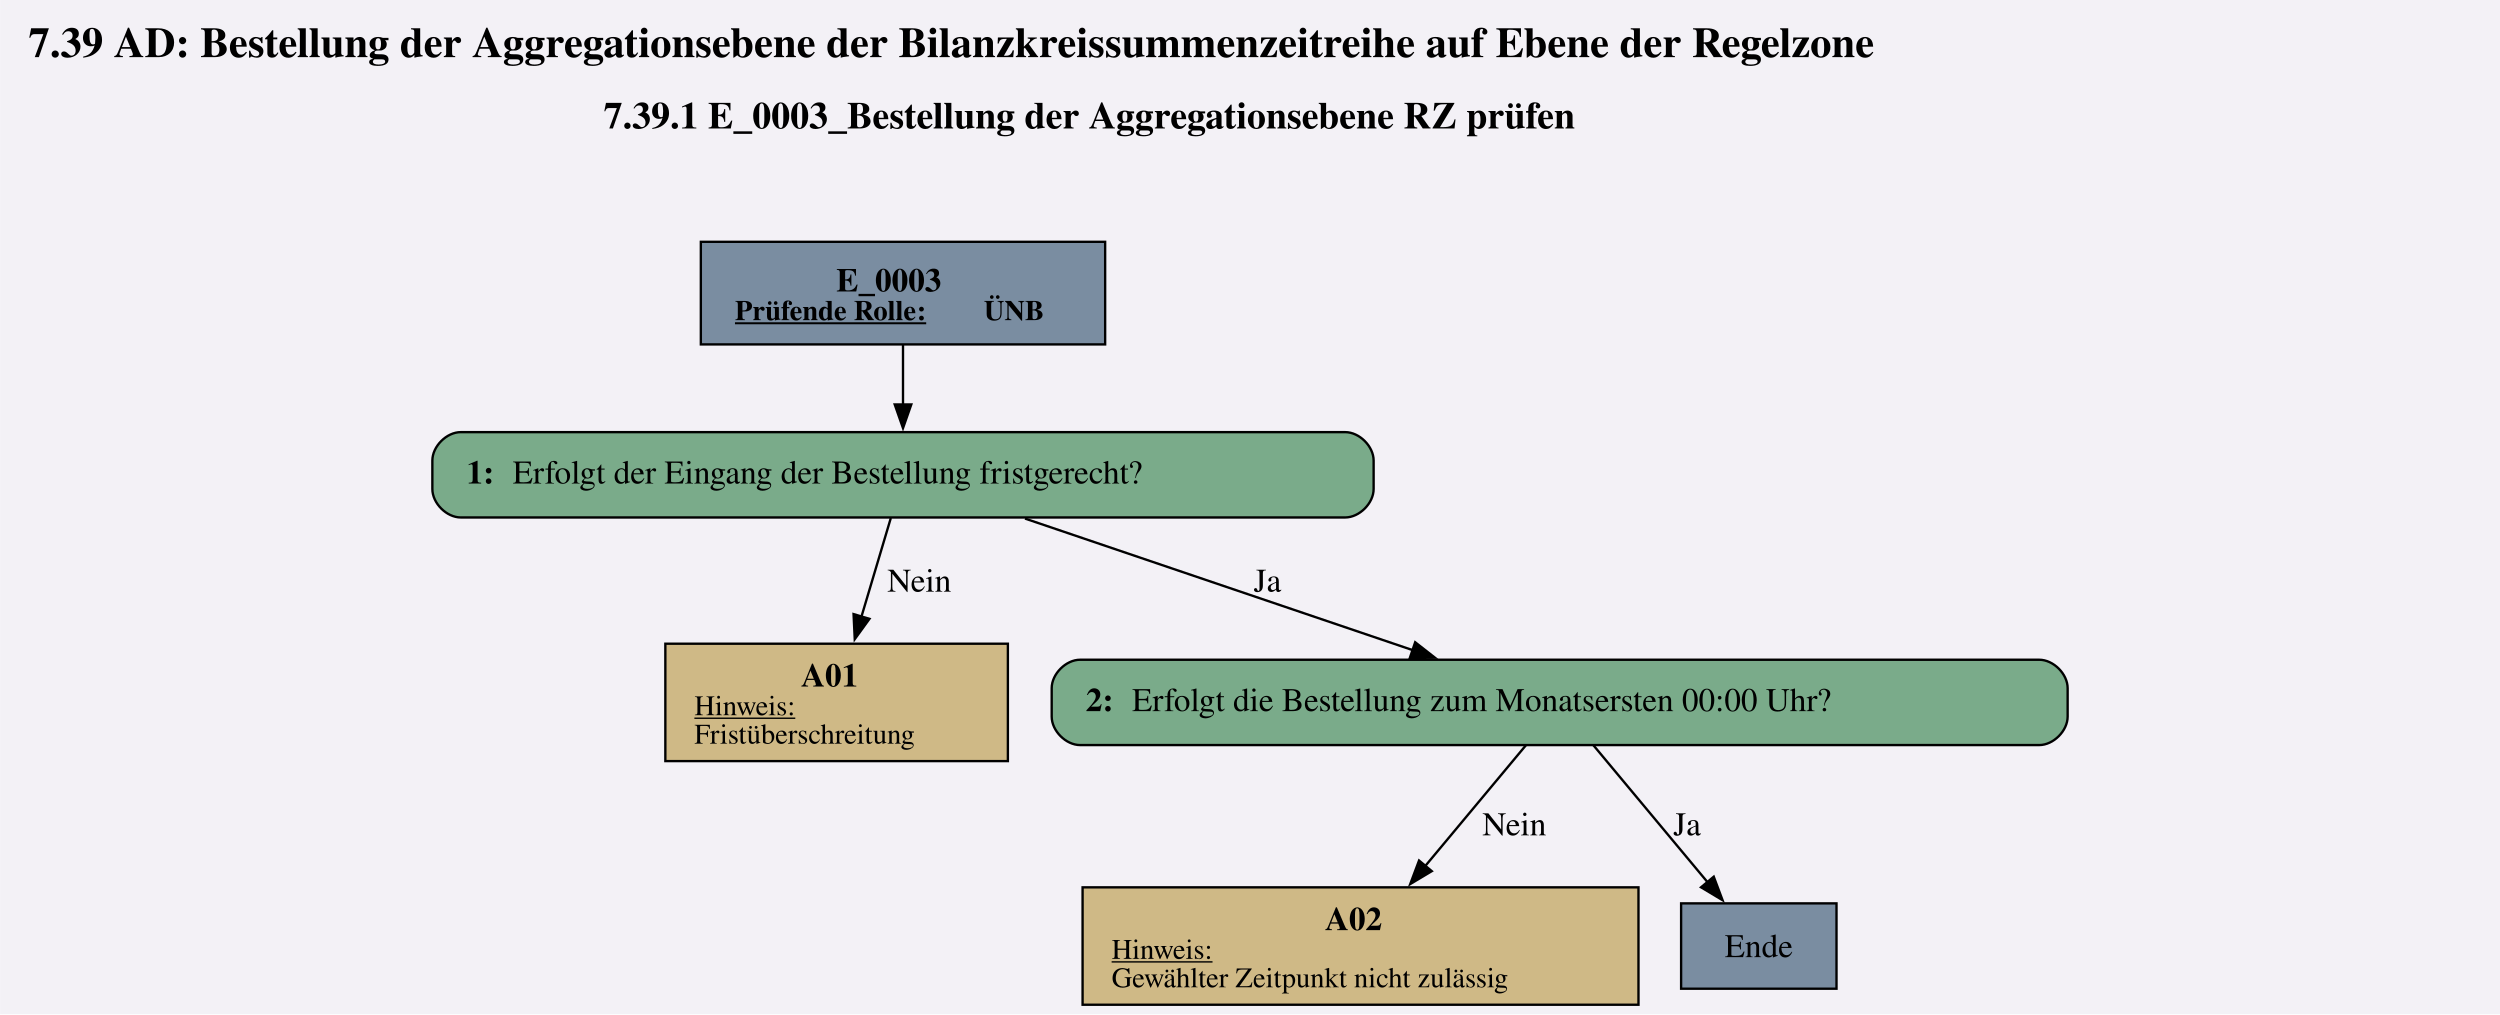
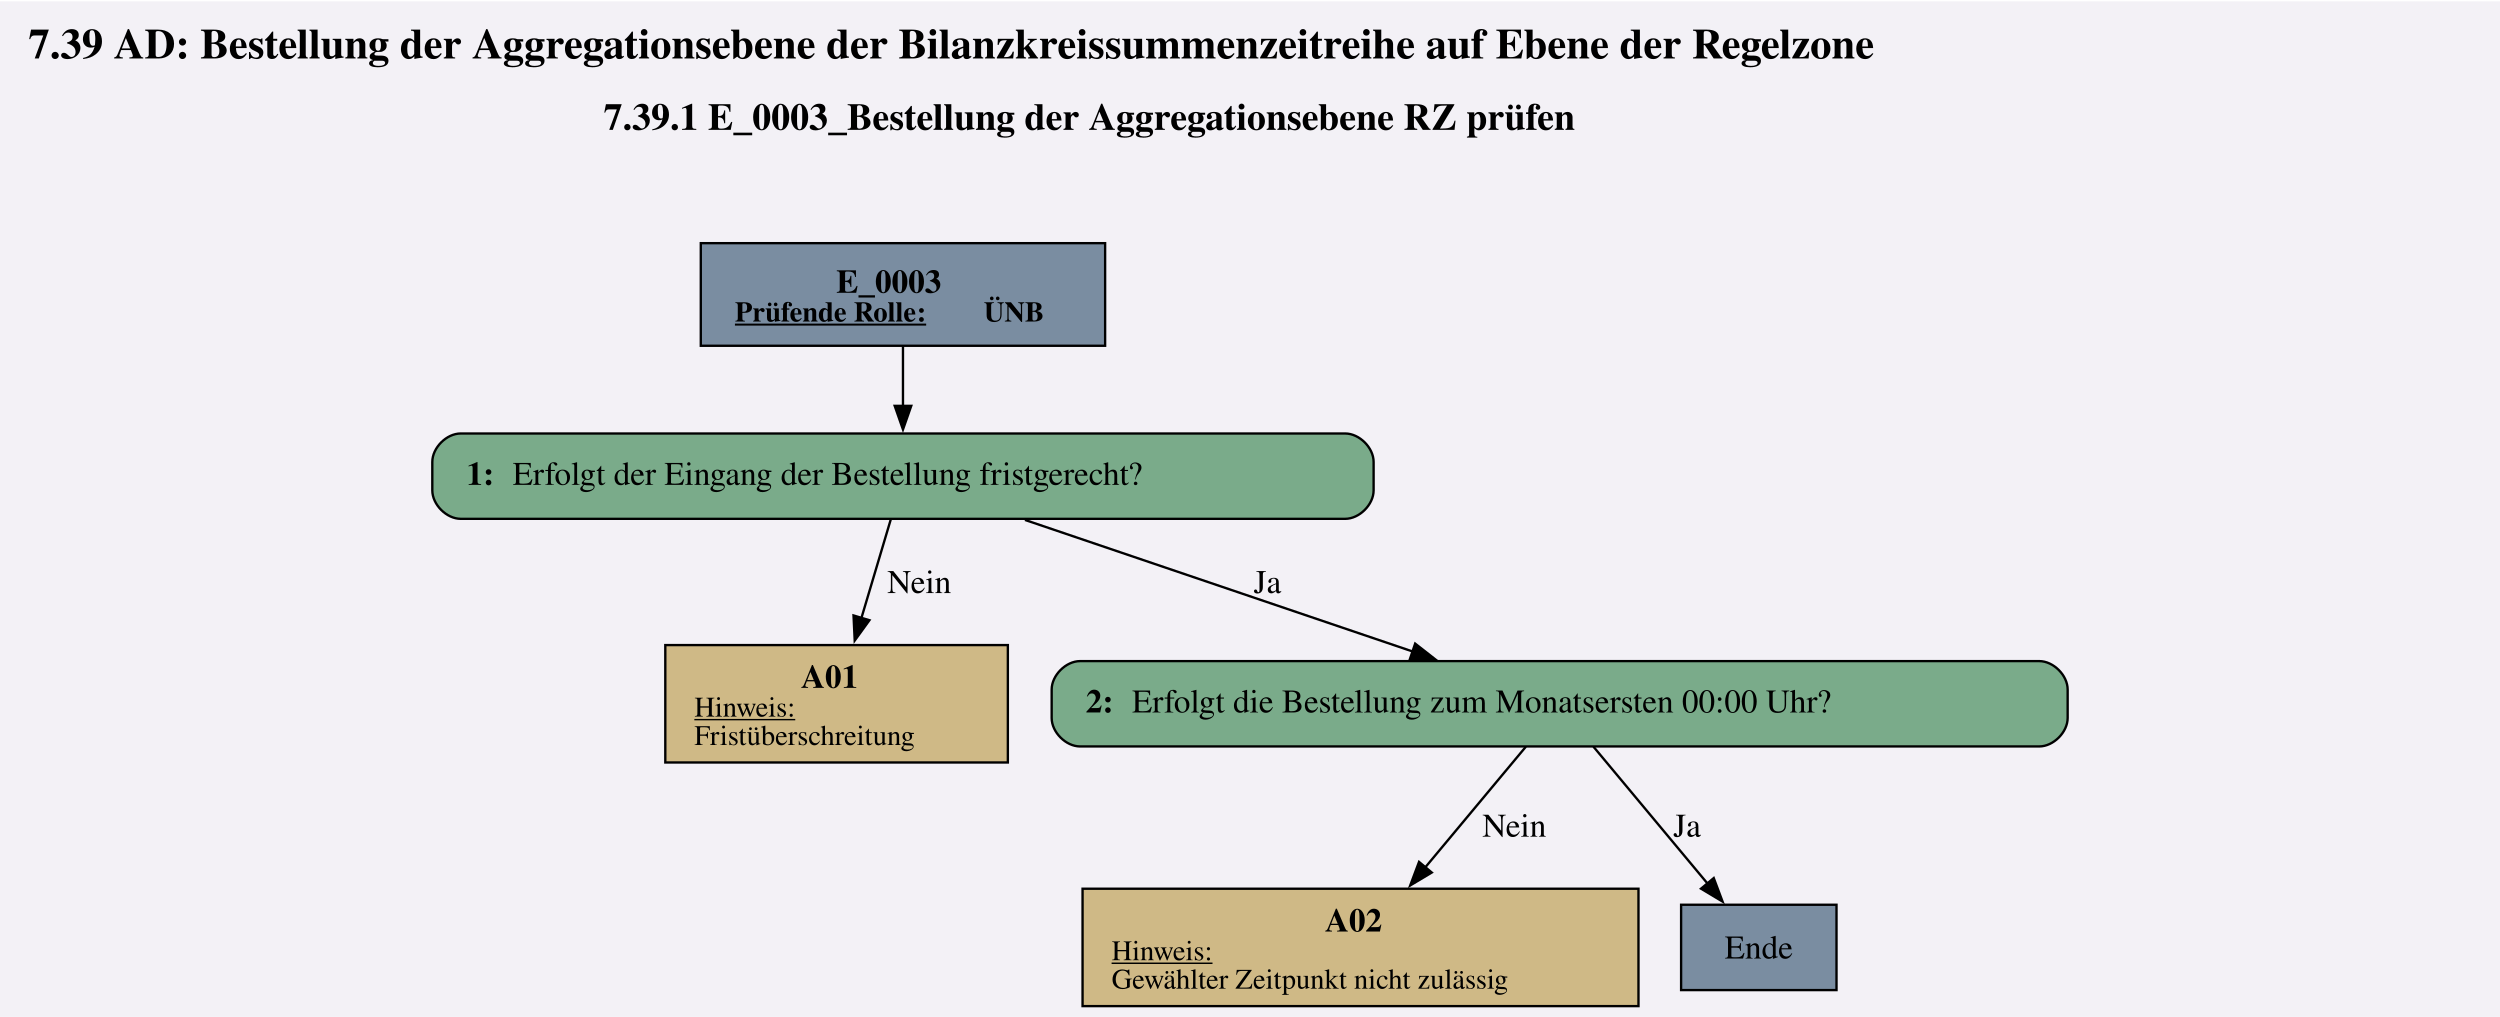
- <svg xmlns="http://www.w3.org/2000/svg" version="1.1" width="1406.667px" viewBox="0 0 1406.667 570.667" height="570.667px">
+ <svg xmlns="http://www.w3.org/2000/svg" version="1.1" width="236.0px" viewBox="0 0 236.0 96.0" height="96.0px">
  <g>
-     <svg width="1055pt" height="428pt" viewBox="0.00 0.00 1054.50 427.82">
-       <polygon fill="#f3f1f6" points="0,0 1406.667,0 1406.667,570.667 0,570.667" />
-       <g id="graph0" class="graph" transform="scale(1 1) rotate(0) translate(4 423.82)">
+     <svg width="177pt" height="72pt" viewBox="0.00 0.00 177.47 72.00">
+       <polygon fill="#f3f1f6" points="0,0 236.0,0 236.0,96.0 0,96.0" />
+       <g id="graph0" class="graph" transform="scale(0.168295 0.168295) rotate(0) translate(4 423.82)">
        <text text-anchor="start" x="8" y="-399.72" font-family="Times,serif" font-weight="bold" font-size="18.00">7.39 AD: Bestellung der Aggregationsebene der Bilanzkreissummenzeitreihe auf Ebene der Regelzone</text>
        <text text-anchor="start" x="250.62" y="-369.62" font-family="Times,serif" font-weight="bold" font-size="16.00">7.39.1 E_0003_Bestellung der Aggregationsebene RZ prüfen</text>
        <g id="node1" class="node">
          <polygon fill="#7a8da1" stroke="black" points="462.15,-321.82 291.6,-321.82 291.6,-278.54 462.15,-278.54 462.15,-321.82" />
          <text text-anchor="start" x="348.75" y="-300.88" font-family="Times,serif" font-weight="bold" font-size="14.00">E_0003</text>
          <text text-anchor="start" x="306" y="-288.78" font-family="Times,serif" font-weight="bold" text-decoration="underline" font-size="12.00">Prüfende Rolle:</text>
          <text text-anchor="start" x="411" y="-288.78" font-family="Times,serif" font-weight="bold" font-size="12.00"> ÜNB</text>
        </g>
        <g id="node2" class="node">
          <path fill="#7aab8a" stroke="black" d="M563.4,-241.54C563.4,-241.54 190.35,-241.54 190.35,-241.54 184.35,-241.54 178.35,-235.54 178.35,-229.54 178.35,-229.54 178.35,-217.54 178.35,-217.54 178.35,-211.54 184.35,-205.54 190.35,-205.54 190.35,-205.54 563.4,-205.54 563.4,-205.54 569.4,-205.54 575.4,-211.54 575.4,-217.54 575.4,-217.54 575.4,-229.54 575.4,-229.54 575.4,-235.54 569.4,-241.54 563.4,-241.54" />
          <text text-anchor="start" x="192.75" y="-219.86" font-family="Times,serif" font-weight="bold" font-size="14.00">1: </text>
          <text text-anchor="start" x="212.25" y="-219.86" font-family="Times,serif" font-size="14.00">Erfolgt der Eingang der Bestellung fristgerecht?</text>
        </g>
        <g id="edge1" class="edge">
          <path fill="none" stroke="black" d="M376.88,-278.39C376.88,-270.53 376.88,-261.45 376.88,-253.01" />
          <polygon fill="black" stroke="black" points="380.38,-253.21 376.88,-243.21 373.38,-253.21 380.38,-253.21" />
        </g>
        <g id="node3" class="node">
          <polygon fill="#cfb986" stroke="black" points="421.12,-152.29 276.63,-152.29 276.63,-102.77 421.12,-102.77 421.12,-152.29" />
          <text text-anchor="start" x="333.88" y="-134.23" font-family="Times,serif" font-weight="bold" font-size="14.00">A01</text>
          <text text-anchor="start" x="288.88" y="-122.13" font-family="Times,serif" text-decoration="underline" font-size="12.00">Hinweis:</text>
          <text text-anchor="start" x="288.88" y="-110.13" font-family="Times,serif" font-size="12.00">Fristüberschreitung</text>
        </g>
        <g id="edge2" class="edge">
          <path fill="none" stroke="black" d="M371.74,-205.3C368.28,-193.67 363.58,-177.91 359.35,-163.7" />
          <polygon fill="black" stroke="black" points="362.73,-162.78 356.52,-154.19 356.02,-164.78 362.73,-162.78" />
          <text text-anchor="middle" x="383.75" y="-174.24" font-family="Times,serif" font-size="14.00">Nein</text>
        </g>
        <g id="node4" class="node">
          <path fill="#7aab8a" stroke="black" d="M856.15,-145.53C856.15,-145.53 451.6,-145.53 451.6,-145.53 445.6,-145.53 439.6,-139.53 439.6,-133.53 439.6,-133.53 439.6,-121.53 439.6,-121.53 439.6,-115.53 445.6,-109.53 451.6,-109.53 451.6,-109.53 856.15,-109.53 856.15,-109.53 862.15,-109.53 868.15,-115.53 868.15,-121.53 868.15,-121.53 868.15,-133.53 868.15,-133.53 868.15,-139.53 862.15,-145.53 856.15,-145.53" />
          <text text-anchor="start" x="454" y="-123.86" font-family="Times,serif" font-weight="bold" font-size="14.00">2: </text>
          <text text-anchor="start" x="473.5" y="-123.86" font-family="Times,serif" font-size="14.00">Erfolgt die Bestellung zum Monatsersten 00:00 Uhr?</text>
        </g>
        <g id="edge3" class="edge">
          <path fill="none" stroke="black" d="M428.33,-205.08C474.58,-189.38 542.62,-166.29 591.87,-149.58" />
          <polygon fill="black" stroke="black" points="592.92,-152.91 601.26,-146.39 590.67,-146.28 592.92,-152.91" />
          <text text-anchor="middle" x="530.62" y="-174.24" font-family="Times,serif" font-size="14.00">Ja</text>
        </g>
        <g id="node5" class="node">
          <polygon fill="#cfb986" stroke="black" points="687.12,-49.52 452.63,-49.52 452.63,0 687.12,0 687.12,-49.52" />
          <text text-anchor="start" x="554.88" y="-31.46" font-family="Times,serif" font-weight="bold" font-size="14.00">A02</text>
          <text text-anchor="start" x="464.88" y="-19.36" font-family="Times,serif" text-decoration="underline" font-size="12.00">Hinweis:</text>
          <text text-anchor="start" x="464.88" y="-7.36" font-family="Times,serif" font-size="12.00">Gewählter Zeitpunkt nicht zulässig</text>
        </g>
        <g id="edge4" class="edge">
          <path fill="none" stroke="black" d="M639.63,-109.44C627.99,-95.47 611.2,-75.34 597.01,-58.32" />
          <polygon fill="black" stroke="black" points="599.93,-56.35 590.84,-50.91 594.56,-60.83 599.93,-56.35" />
          <text text-anchor="middle" x="634.75" y="-71.47" font-family="Times,serif" font-size="14.00">Nein</text>
        </g>
        <g id="node6" class="node">
          <polygon fill="#7a8da1" stroke="black" points="770.65,-42.76 705.1,-42.76 705.1,-6.76 770.65,-6.76 770.65,-42.76" />
          <text text-anchor="middle" x="737.88" y="-20.08" font-family="Times,serif" font-size="14.00">Ende</text>
        </g>
        <g id="edge5" class="edge">
          <path fill="none" stroke="black" d="M668.12,-109.44C681.4,-93.51 701.37,-69.56 716.54,-51.35" />
          <polygon fill="black" stroke="black" points="718.87,-54.02 722.59,-44.1 713.5,-49.54 718.87,-54.02" />
          <text text-anchor="middle" x="707.62" y="-71.47" font-family="Times,serif" font-size="14.00">Ja</text>
        </g>
      </g>
    </svg>
  </g>
</svg>
